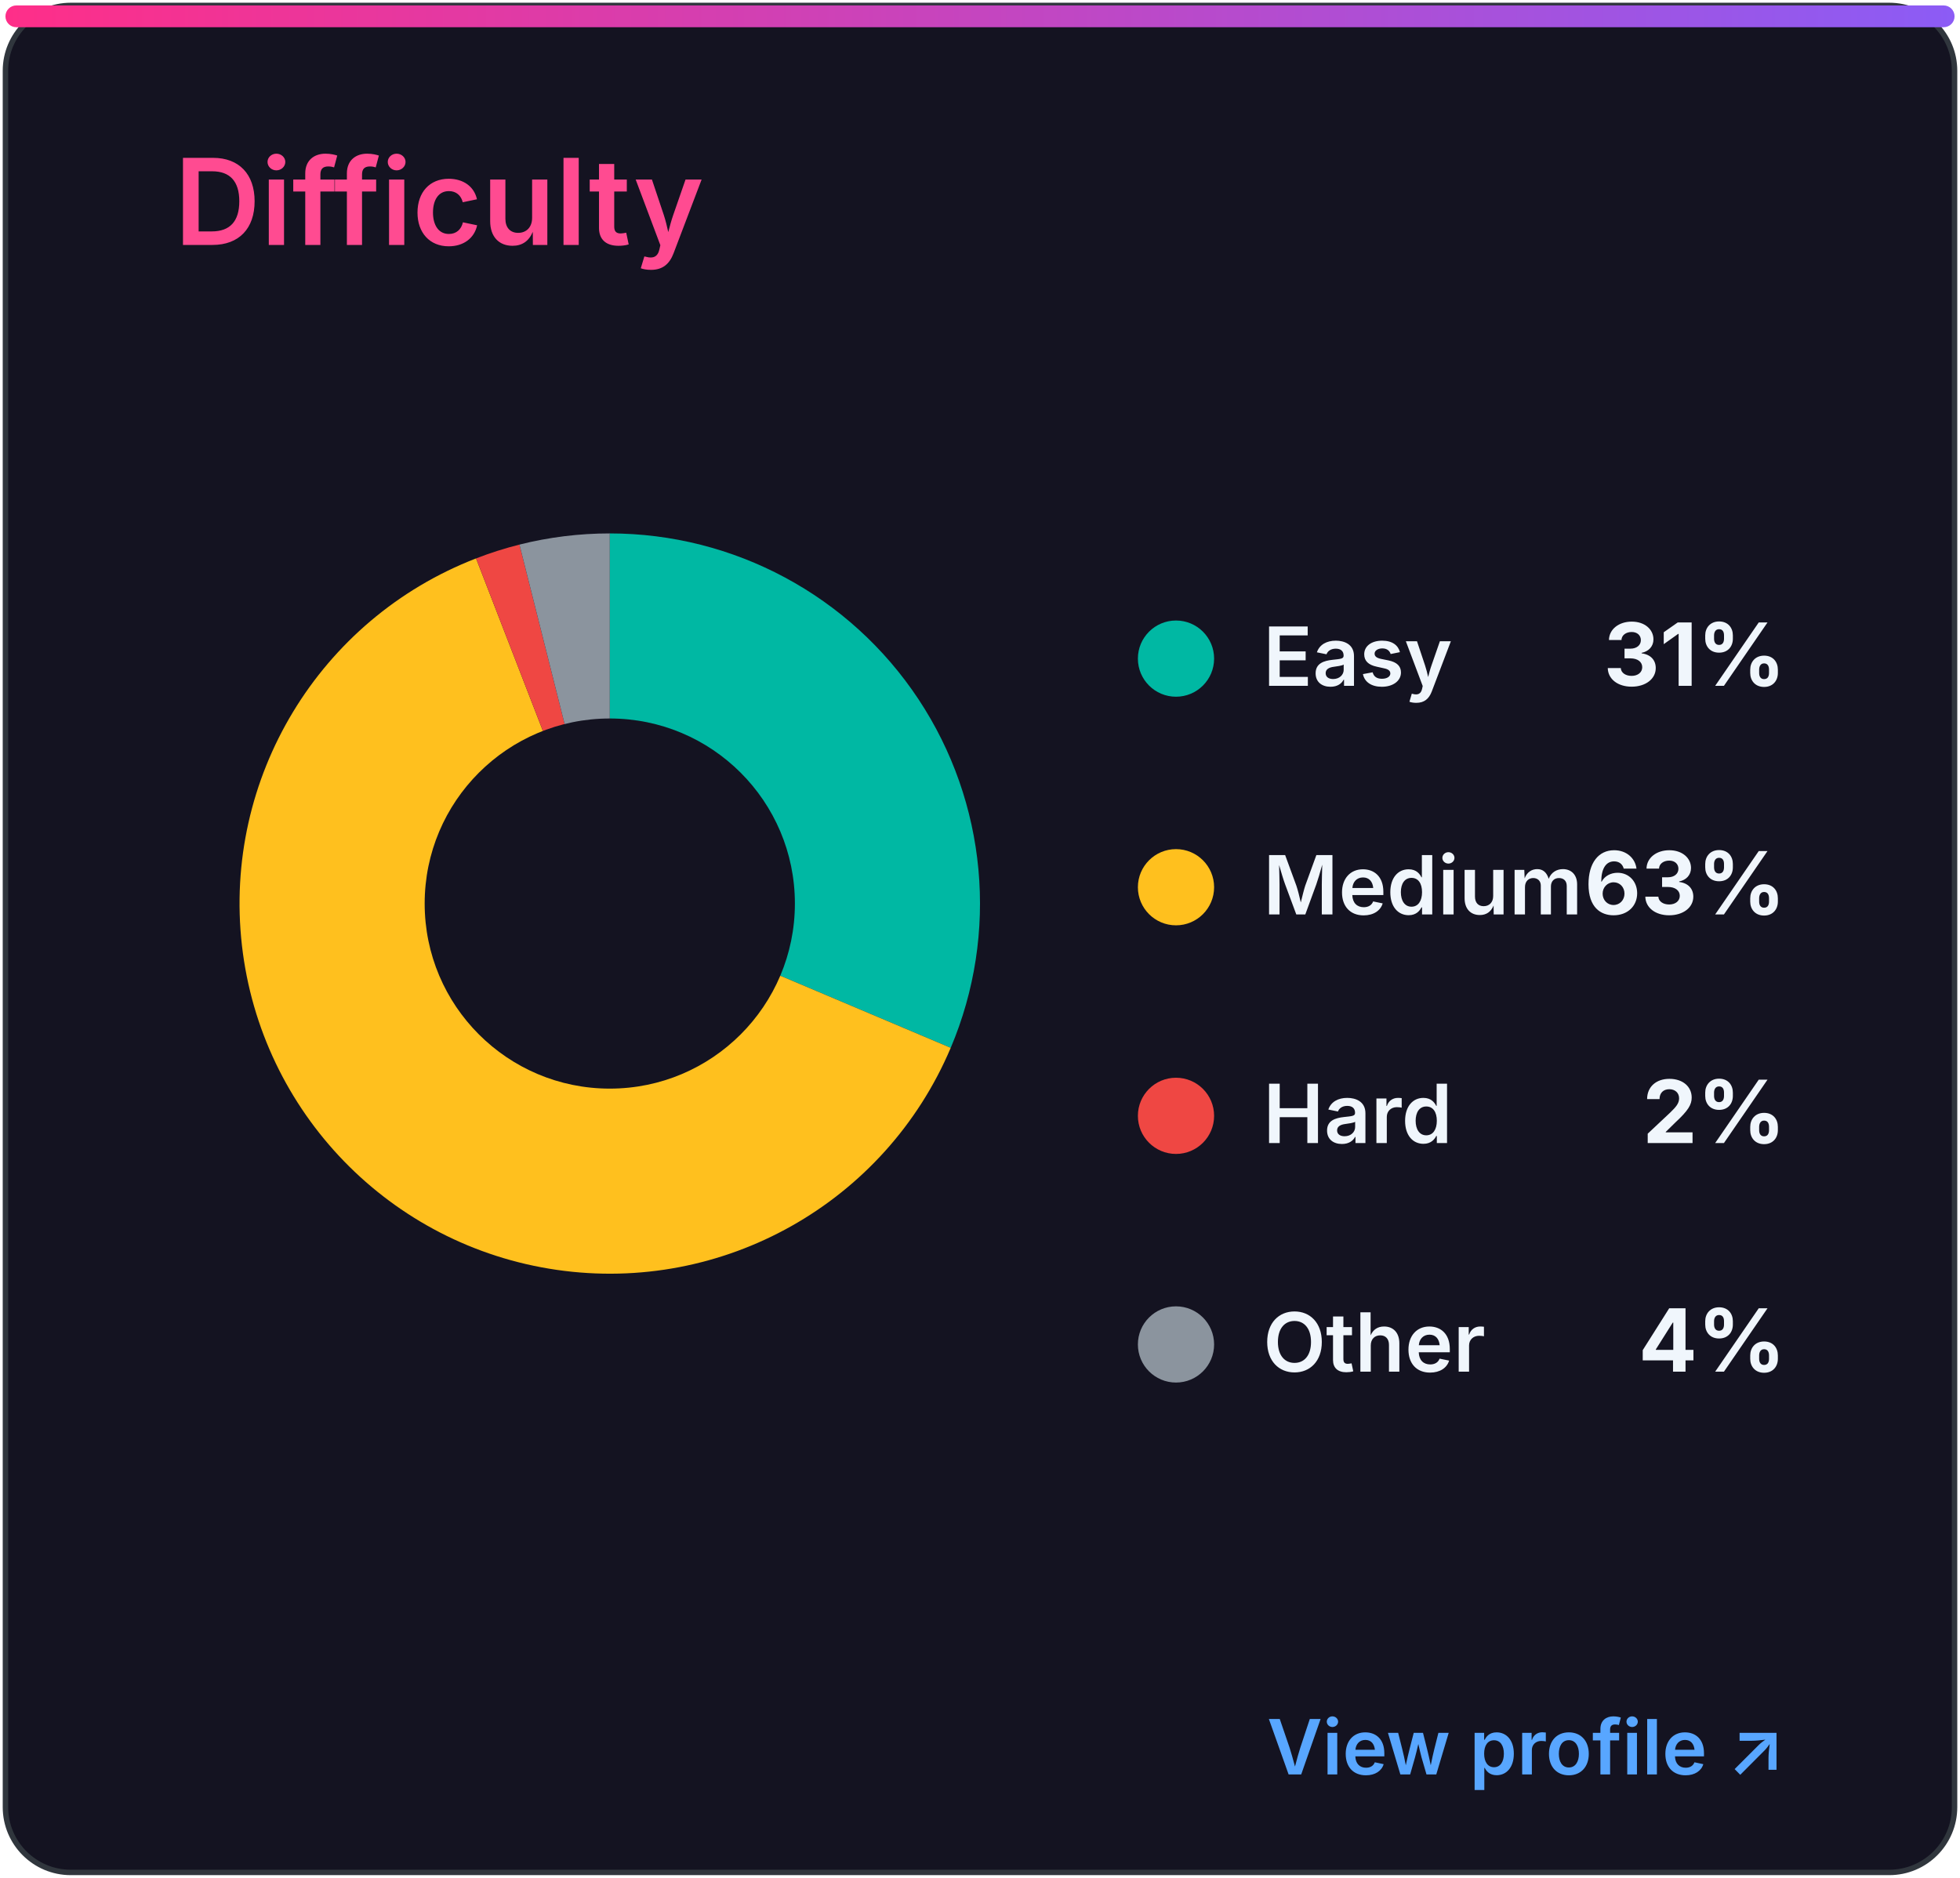
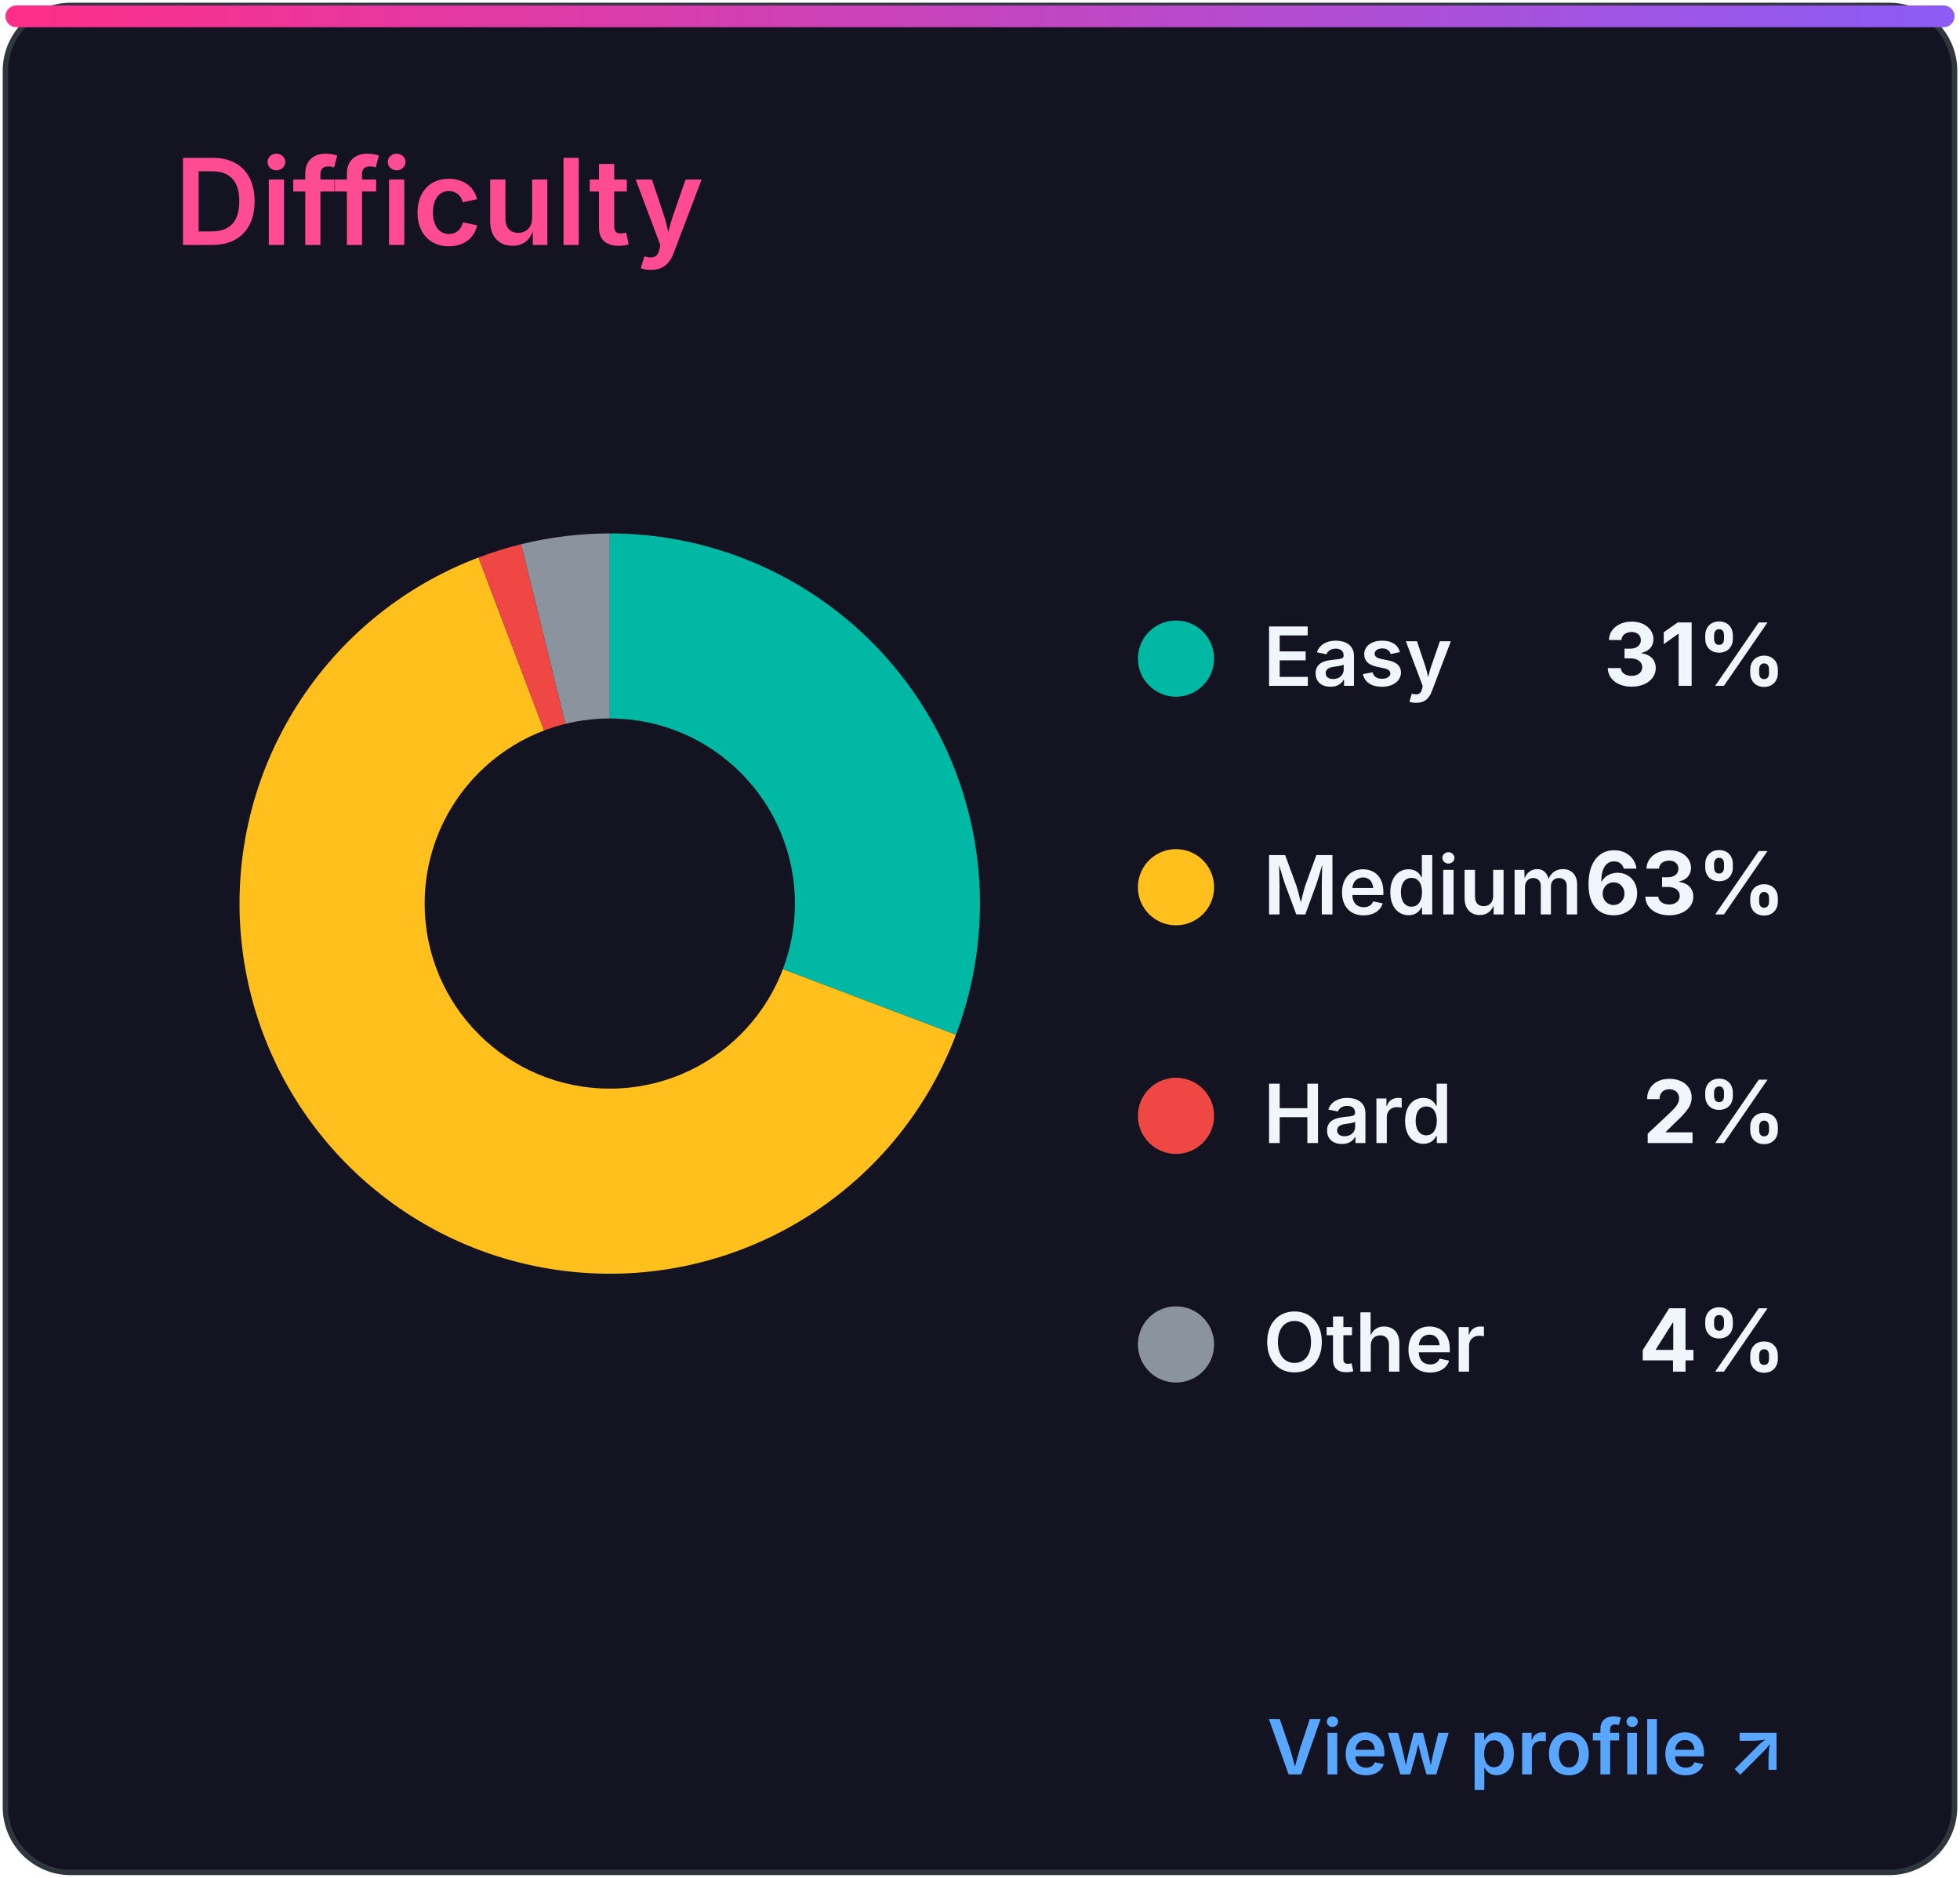
<svg xmlns="http://www.w3.org/2000/svg" width="360" height="345" viewBox="0 0 360 345" role="img" aria-labelledby="title desc">
  <defs>
    <linearGradient id="accent" x1="0" x2="1">
      <stop stop-color="#ff2e88" />
      <stop offset="1" stop-color="#8b5cf6" />
    </linearGradient>
    <clipPath id="bar">
      <rect x="32" y="82" width="296" height="8" rx="4" />
    </clipPath>
    <style>
.heading{font:600 22px -apple-system,BlinkMacSystemFont,'Segoe UI',sans-serif;fill:#ff4b91}
.eyebrow{font:600 10px -apple-system,BlinkMacSystemFont,'Segoe UI',sans-serif;letter-spacing:1.2px;fill:#8b949e}
.total{font:700 52px -apple-system,BlinkMacSystemFont,'Segoe UI',sans-serif;fill:#f0f6fc}
.metric{font:600 15px -apple-system,BlinkMacSystemFont,'Segoe UI',sans-serif;fill:#f0f6fc}
.count{font:700 16px -apple-system,BlinkMacSystemFont,'Segoe UI',sans-serif;fill:#f0f6fc}
.muted{font:500 13px -apple-system,BlinkMacSystemFont,'Segoe UI',sans-serif;fill:#8b949e}
.language{font:700 31px -apple-system,BlinkMacSystemFont,'Segoe UI',sans-serif;fill:#f0f6fc}
.link{font:600 14px -apple-system,BlinkMacSystemFont,'Segoe UI',sans-serif;fill:#58a6ff}
</style>
  </defs>
  <rect x="1" y="1" width="358" height="343" rx="12" fill="#141321" stroke="#30363d" />
  <rect x="1" y="1" width="358" height="4" rx="2" fill="url(#accent)" />
  <text x="32" y="45" class="heading">Difficulty</text>
-   <path d="M 112 166 L 112.00 98.00 A 68 68 0 0 1 174.62 192.51 Z" fill="#00b8a3" />
-   <path d="M 112 166 L 174.62 192.51 A 68 68 0 1 1 87.44 102.59 Z" fill="#ffc01e" />
-   <path d="M 112 166 L 87.44 102.59 A 68 68 0 0 1 95.41 100.05 Z" fill="#ef4743" />
-   <path d="M 112 166 L 95.41 100.05 A 68 68 0 0 1 112.00 98.00 Z" fill="#8b949e" />
+   <path d="M 112 166 L 112.00 98.00 A 68 68 0 0 1 175.58 190.11 Z" fill="#00b8a3" />
+   <path d="M 112 166 L 175.58 190.11 A 68 68 0 1 1 87.89 102.42 Z" fill="#ffc01e" />
+   <path d="M 112 166 L 87.89 102.42 A 68 68 0 0 1 95.73 99.98 Z" fill="#ef4743" />
+   <path d="M 112 166 L 95.73 99.98 A 68 68 0 0 1 112.00 98.00 Z" fill="#8b949e" />
  <circle cx="112" cy="166" r="34" fill="#141321" />
  <circle cx="216" cy="121" r="7" fill="#00b8a3" />
  <text x="232" y="126" class="metric">Easy</text>
  <text x="328" y="126" class="count" text-anchor="end">31%</text>
  <circle cx="216" cy="163" r="7" fill="#ffc01e" />
  <text x="232" y="168" class="metric">Medium</text>
  <text x="328" y="168" class="count" text-anchor="end">63%</text>
  <circle cx="216" cy="205" r="7" fill="#ef4743" />
  <text x="232" y="210" class="metric">Hard</text>
  <text x="328" y="210" class="count" text-anchor="end">2%</text>
  <circle cx="216" cy="247" r="7" fill="#8b949e" />
  <text x="232" y="252" class="metric">Other</text>
  <text x="328" y="252" class="count" text-anchor="end">4%</text>
  <text x="328" y="326" class="link" text-anchor="end">View profile ↗</text>
</svg>
